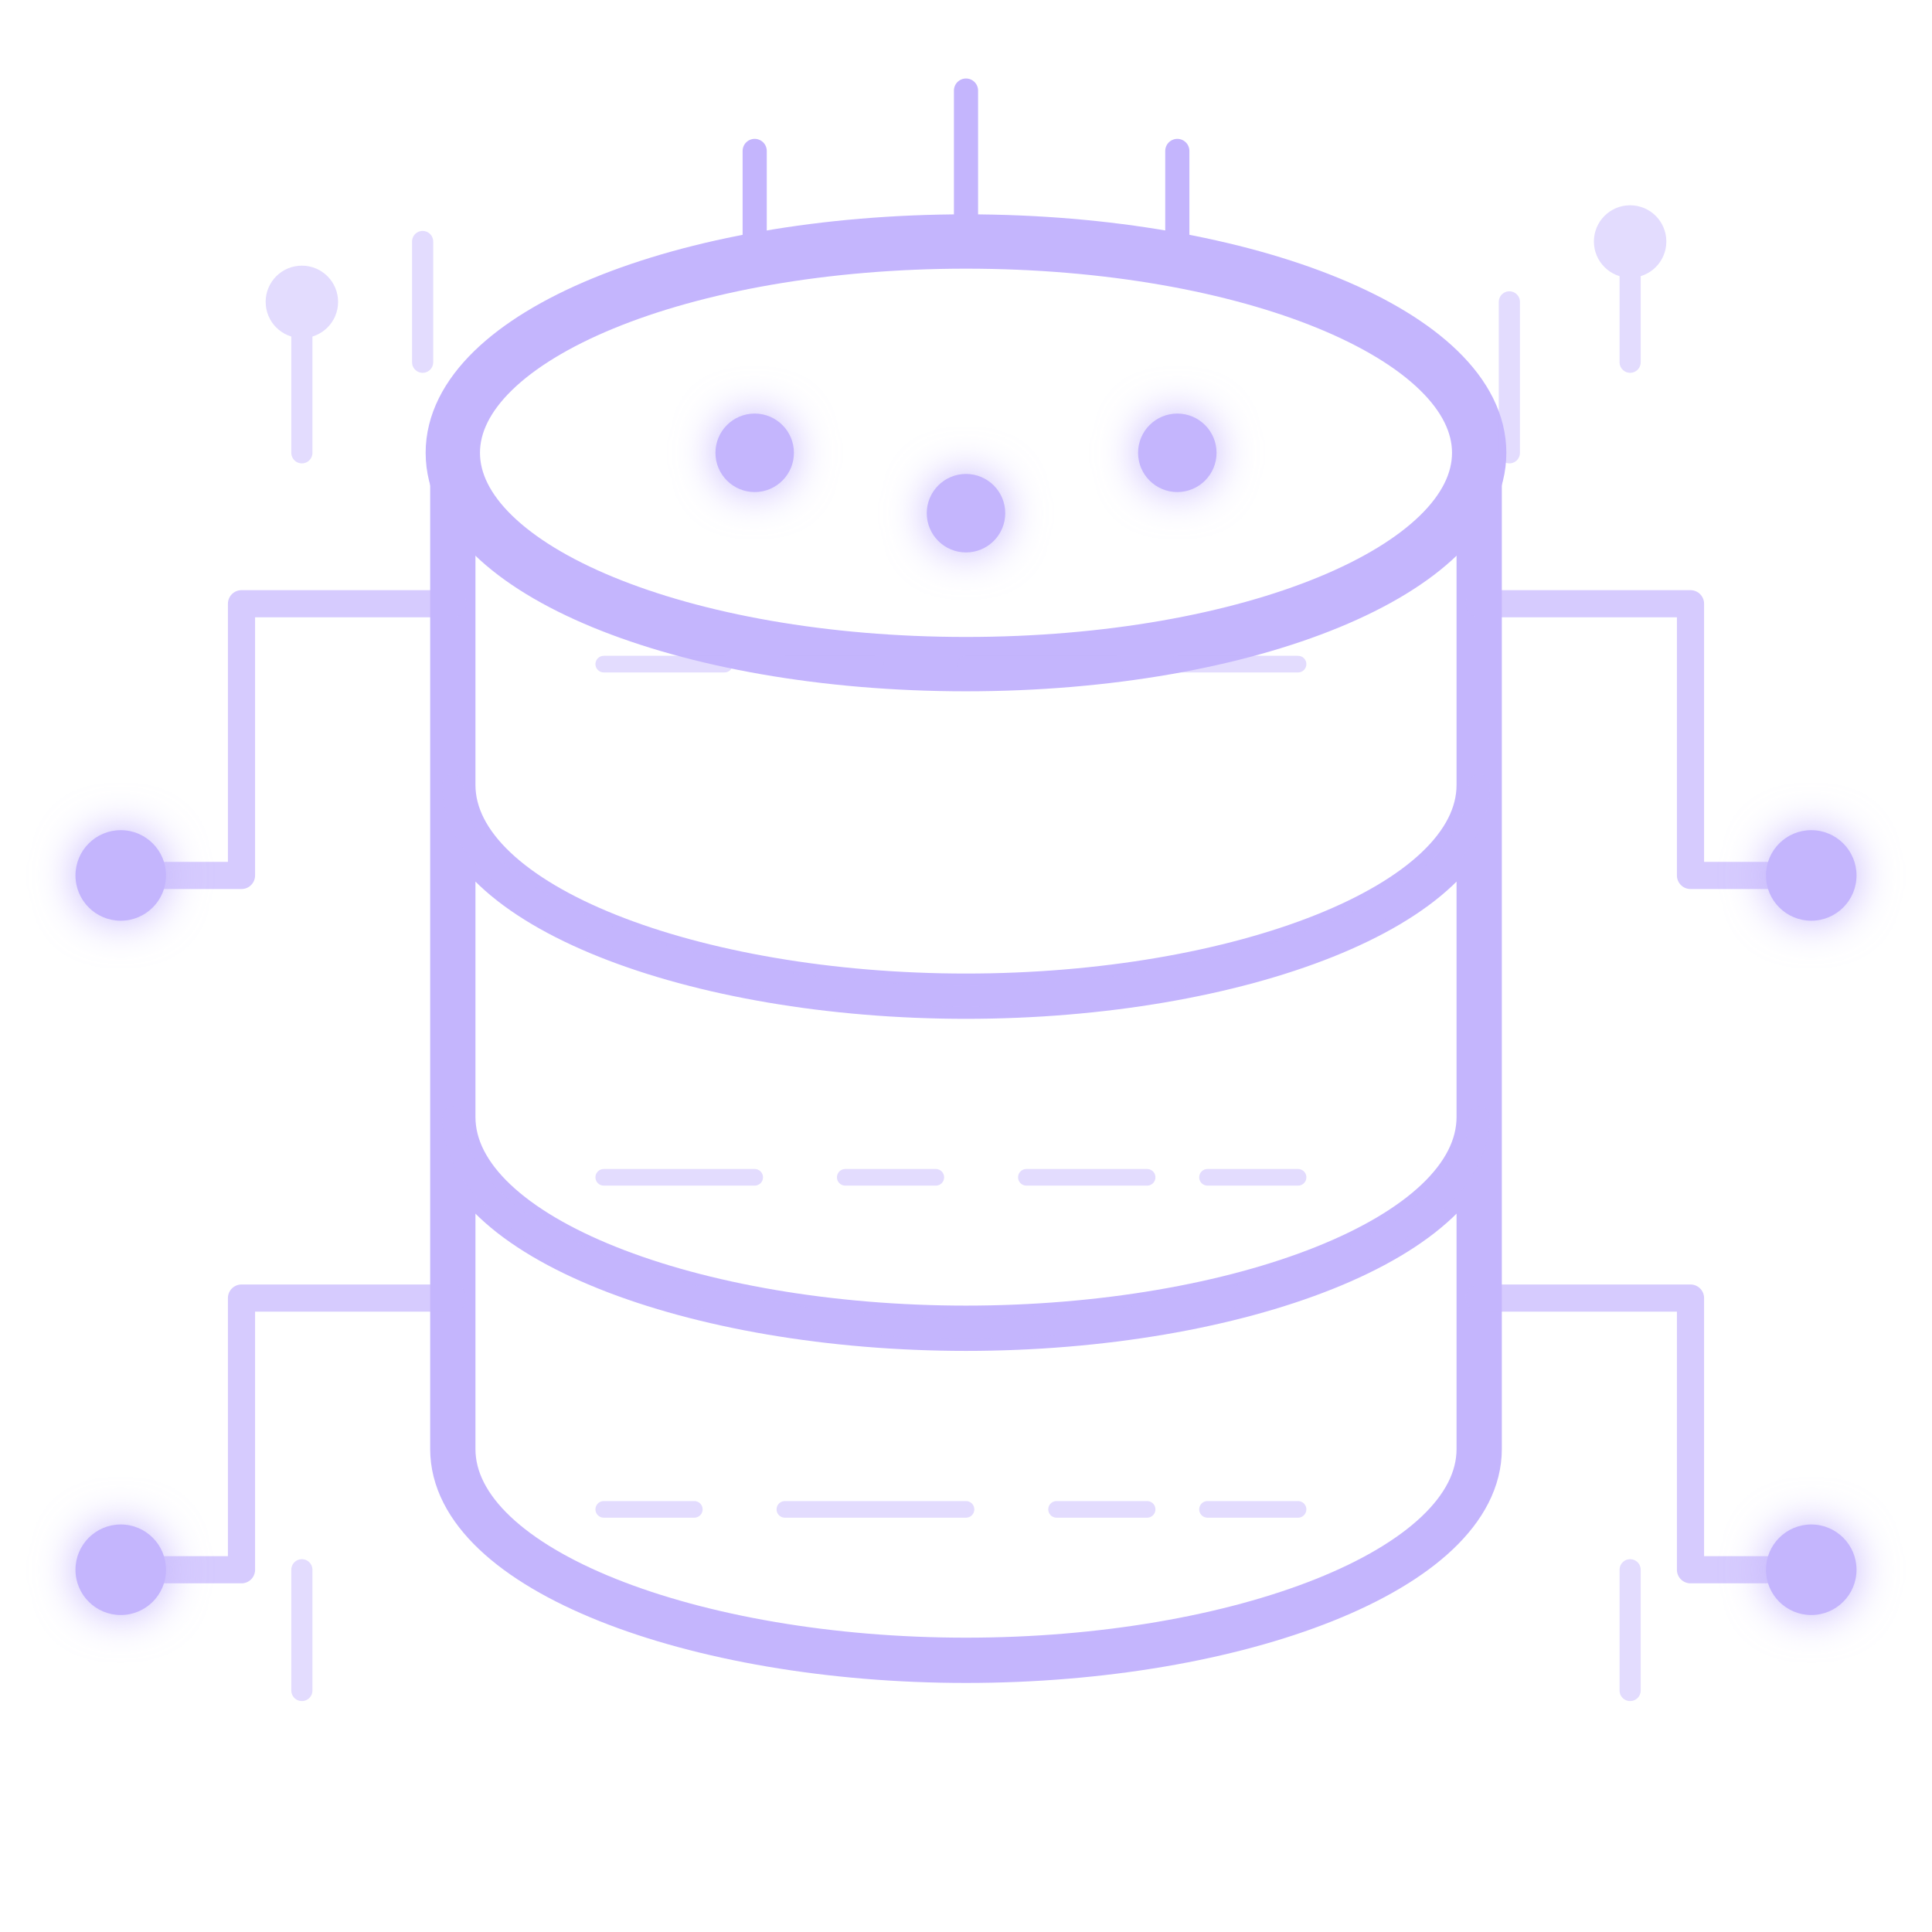
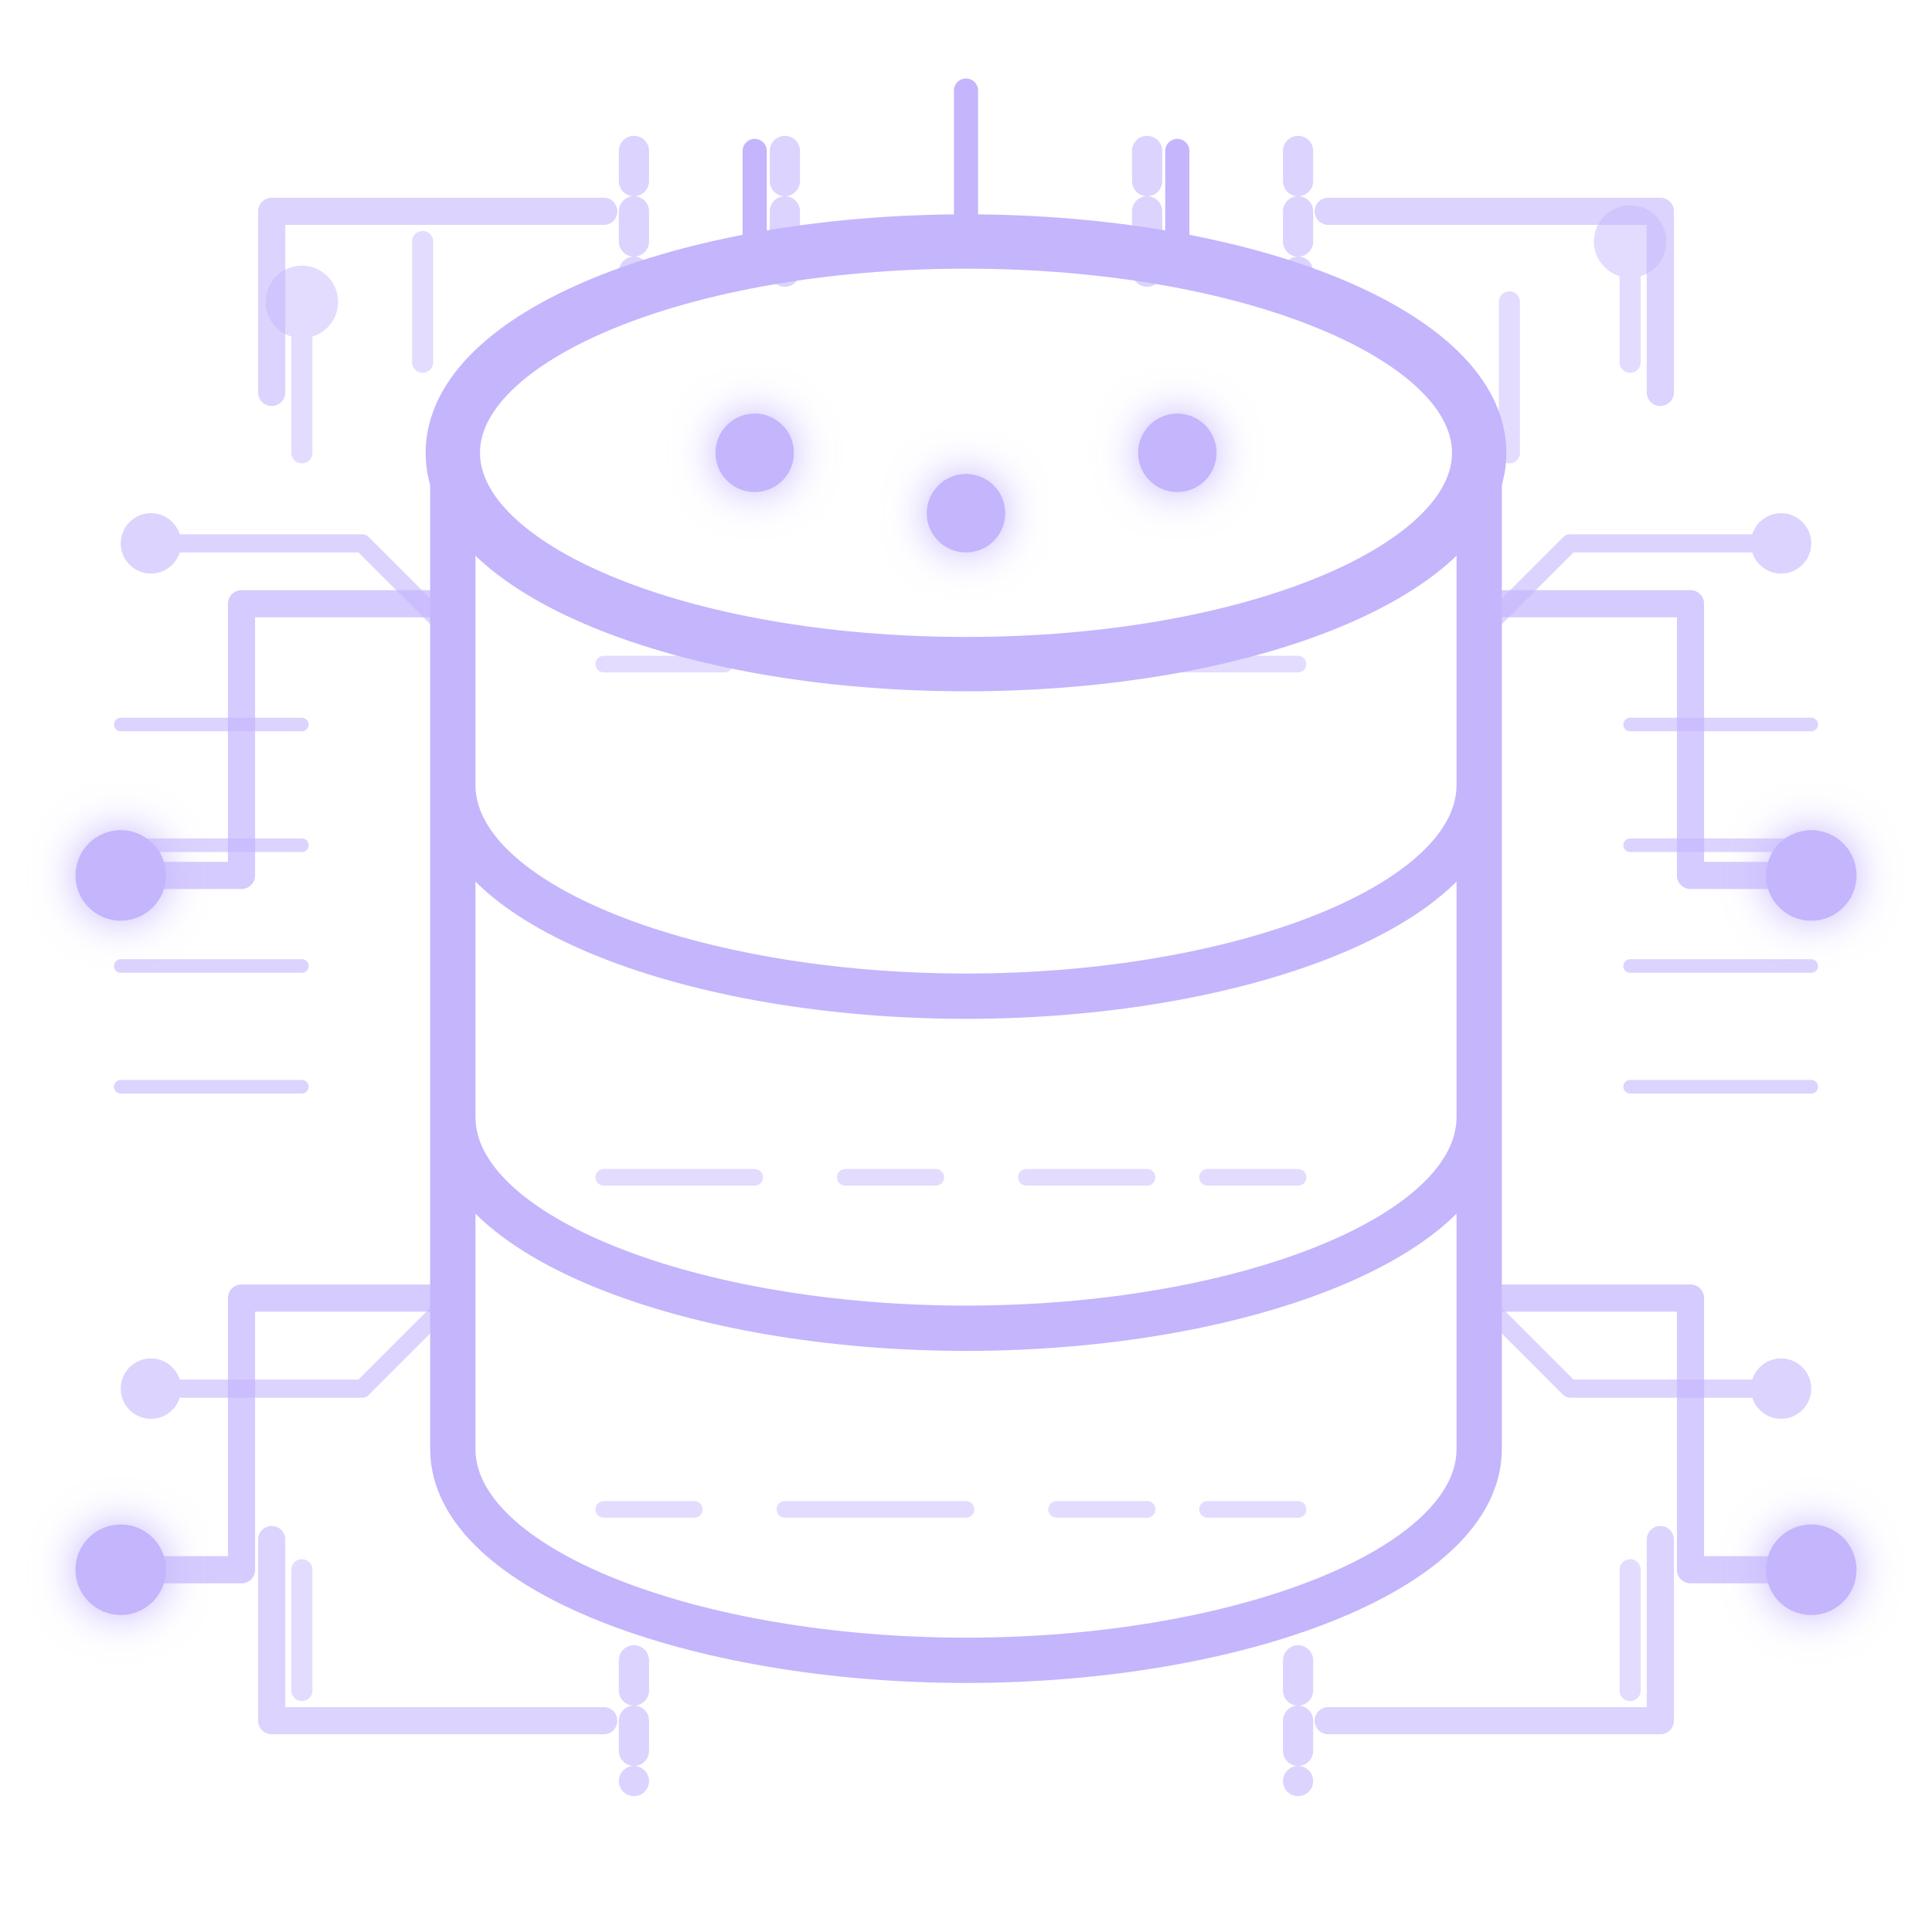
<svg xmlns="http://www.w3.org/2000/svg" viewBox="0 0 64 64" fill="none" role="img" aria-label="Memoria">
+   <g stroke="url(#mm)" fill="none" stroke-linecap="round" stroke-linejoin="round" opacity=".6">
+     <path d="M9 13V7h11m24 0h11v6M9 51v6h11m24 0h11v-6" stroke-width=".9" />
+     <path d="M5 18h7l3 3m44-3h-7l-3 3M5 46h7l3-3m44 3h-7l-3-3" stroke-width=".6" />
+     <path d="M4 24h6m-6 4h6m-6 4h6m-6 4h6m44-12h6m-6 4h6m-6 4h6m-6 4h6" stroke-width=".45" />
+     <path d="M21 5v4m5-4v4m12-4v4m5-4v4M21 55v4m22-4v4" stroke-dasharray="1 1" />
+     <g fill="url(#mm)" stroke="none">
+       <circle cx="5" cy="18" r="1" />
+       <circle cx="59" cy="18" r="1" />
+       <circle cx="5" cy="46" r="1" />
+       <circle cx="59" cy="46" r="1" />
+     </g>
+   </g>
  <defs>
    <linearGradient id="mm" x1="7" y1="8" x2="57" y2="56">
      <stop stop-color="#c4b5fd" />
      <stop offset=".5" stop-color="#8b5cf6" />
      <stop offset="1" stop-color="#ec4899" />
    </linearGradient>
    <filter id="mg">
      <feGaussianBlur stdDeviation=".7" result="b" />
      <feMerge>
        <feMergeNode in="b" />
        <feMergeNode in="SourceGraphic" />
      </feMerge>
    </filter>
  </defs>
  <style>.bit{animation:bit 2.6s ease-in-out infinite}.bit:nth-child(2){animation-delay:-.8s}.bit:nth-child(3){animation-delay:-1.6s}@keyframes bit{50%{opacity:.25;transform:translateY(-3px)}}@media(prefers-reduced-motion:reduce){.bit{animation:none}}</style>
  <g stroke="url(#mm)" stroke-linecap="round" stroke-linejoin="round">
    <ellipse cx="32" cy="15" rx="17" ry="7" stroke-width="1.8" />
    <path d="M15 15v11c0 4 8 7 17 7s17-3 17-7V15M15 26v11c0 4 8 7 17 7s17-3 17-7V26M15 37v11c0 4 8 7 17 7s17-3 17-7V37" stroke-width="1.5" />
    <path d="M15 26c0 4 8 7 17 7s17-3 17-7M15 37c0 4 8 7 17 7s17-3 17-7" stroke-width=".7" opacity=".55" />
    <path d="M15 20H8v9H4m45-9h7v9h4M15 43H8v9H4m45-9h7v9h4" stroke-width=".9" opacity=".7" />
    <path d="M25 8V5m7 3V3m7 5V5" stroke-width=".8" />
    <g fill="url(#mm)" stroke="none" filter="url(#mg)">
      <circle class="bit" cx="25" cy="15" r="1.3" />
      <circle class="bit" cx="32" cy="17" r="1.3" />
      <circle class="bit" cx="39" cy="15" r="1.3" />
      <circle cx="4" cy="29" r="1.5" />
      <circle cx="60" cy="29" r="1.5" />
      <circle cx="4" cy="52" r="1.5" />
      <circle cx="60" cy="52" r="1.5" />
    </g>
  </g>
  <g stroke="url(#mm)" stroke-linecap="round" opacity=".48">
    <path d="M20 22h4m2 0h3m3 0h5m2 0h4M20 39h5m3 0h3m3 0h4m2 0h3M20 50h3m3 0h6m3 0h3m2 0h3" stroke-width=".55" />
    <path d="M10 10v5m4-7v4m36-2v5m4-7v4M10 56v-4m44 4v-4" stroke-width=".7" />
    <circle cx="10" cy="10" r=".7" />
    <circle cx="54" cy="8" r=".7" />
  </g>
</svg>
